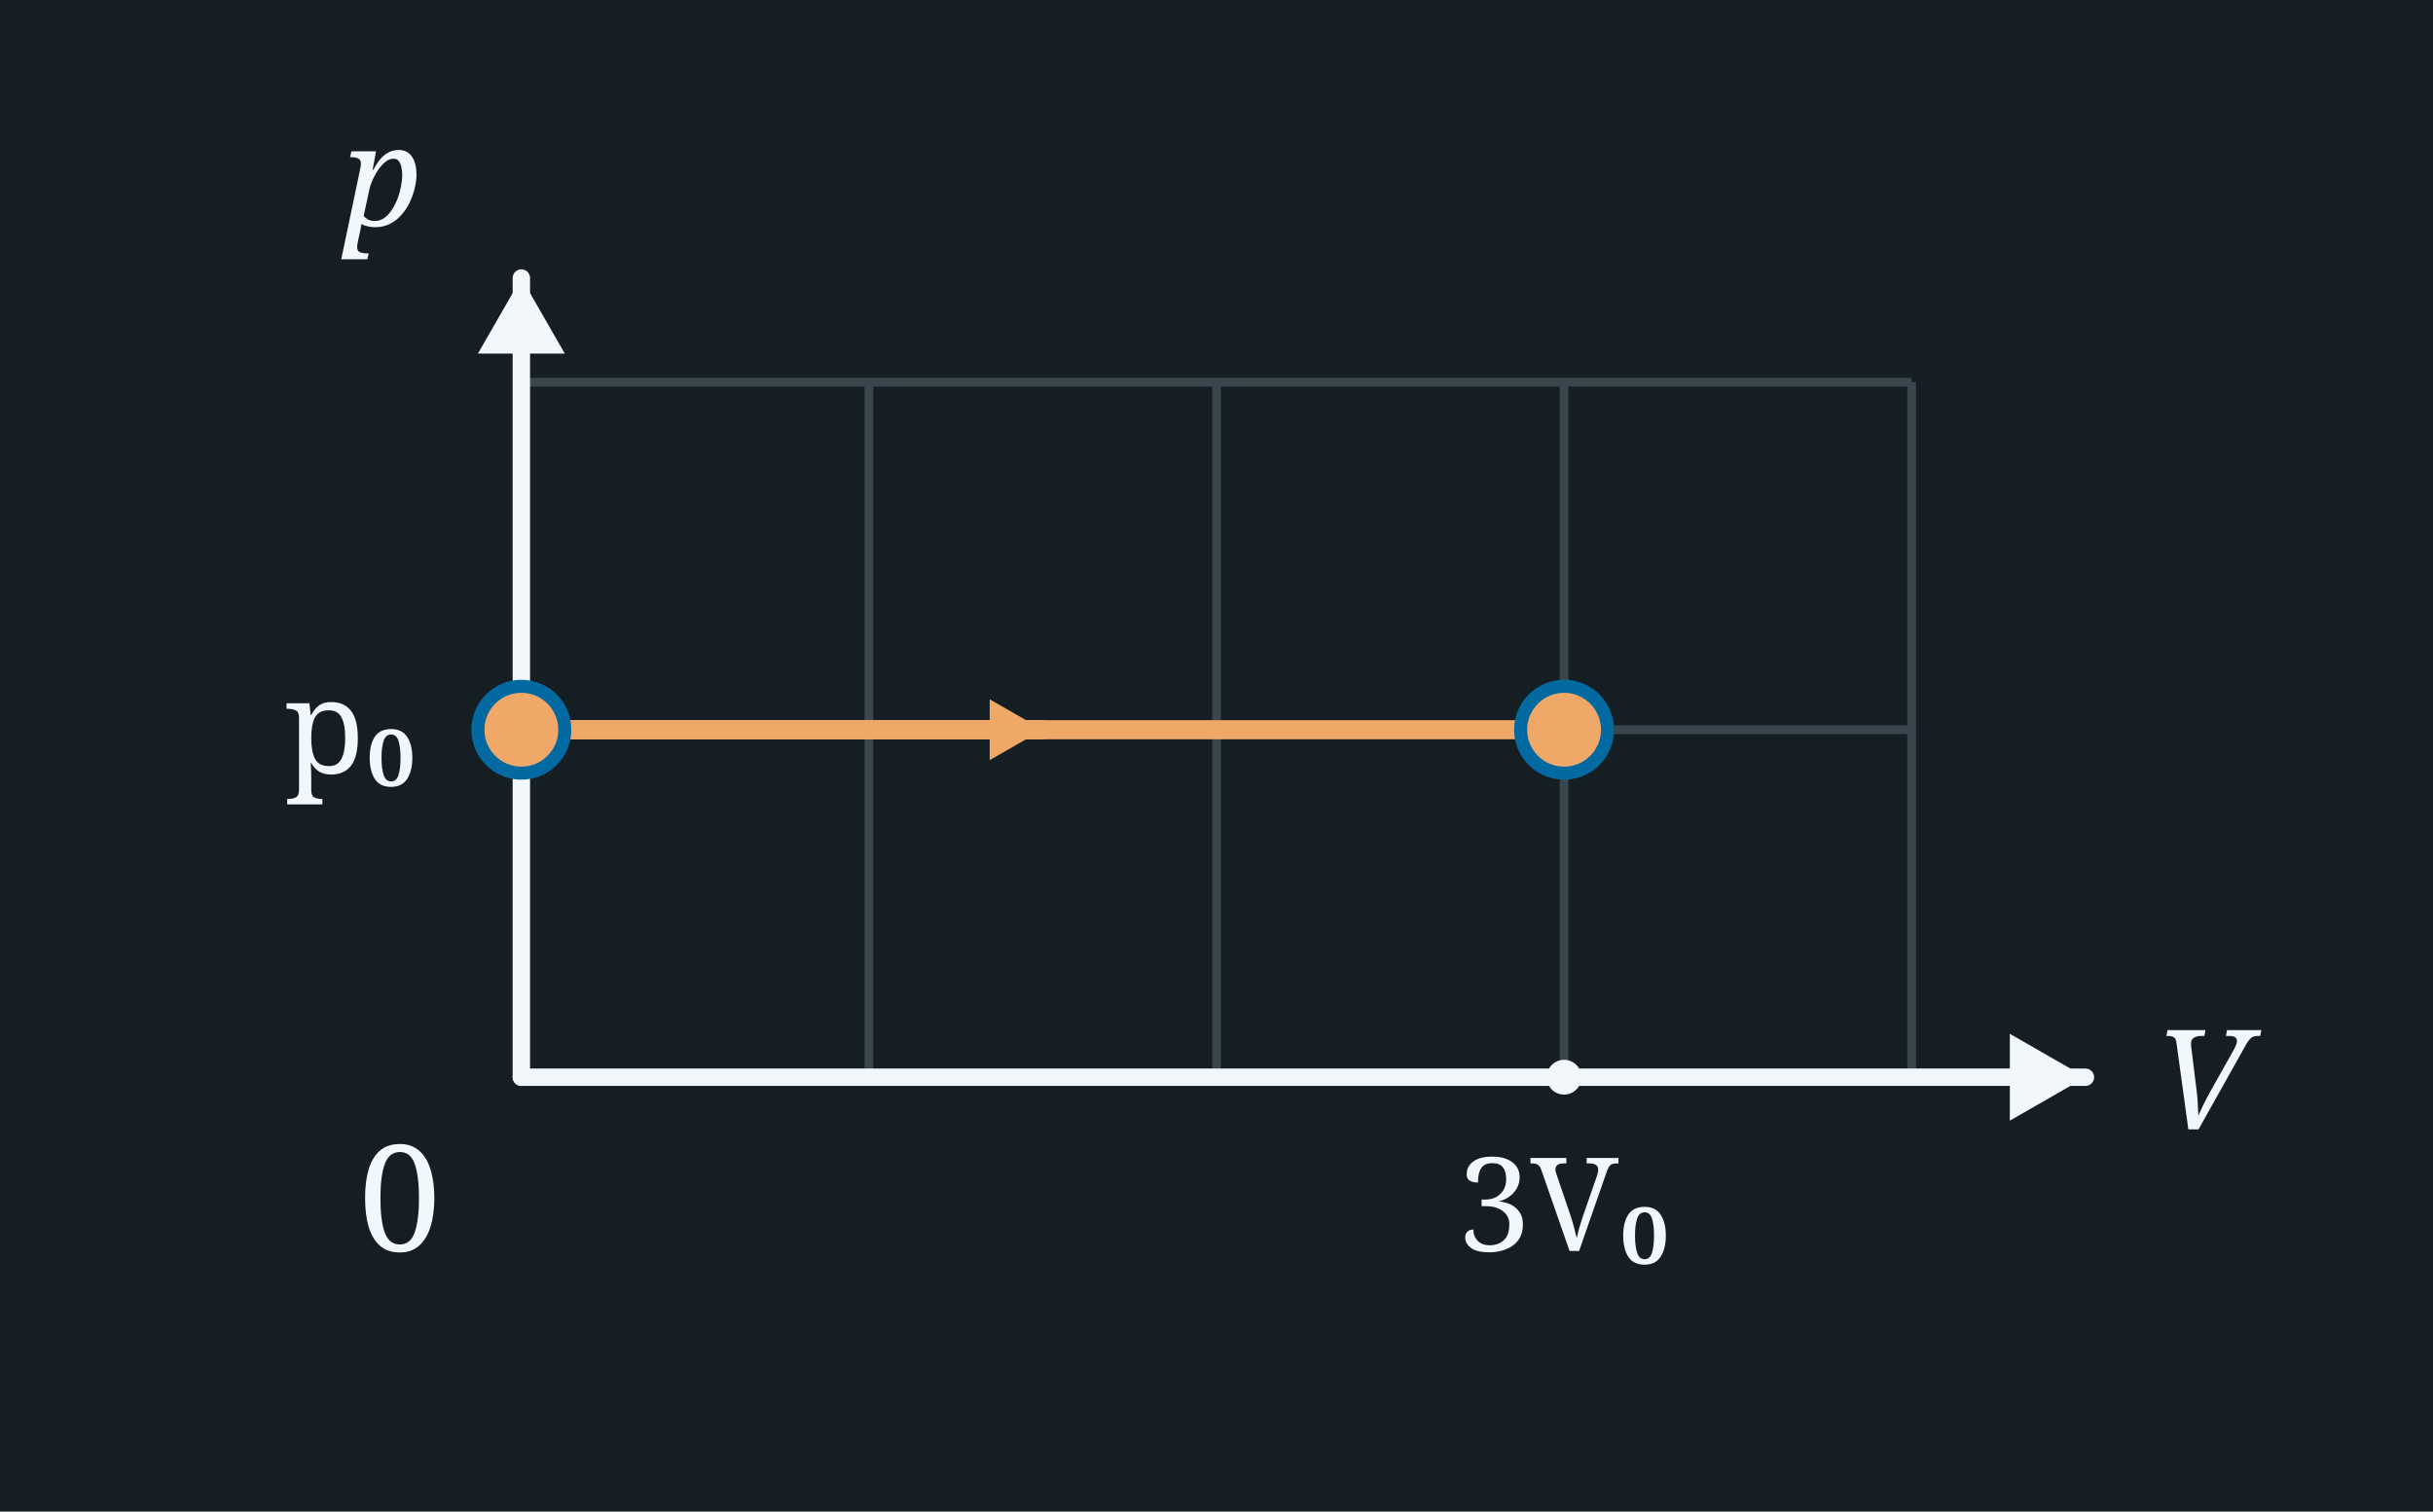
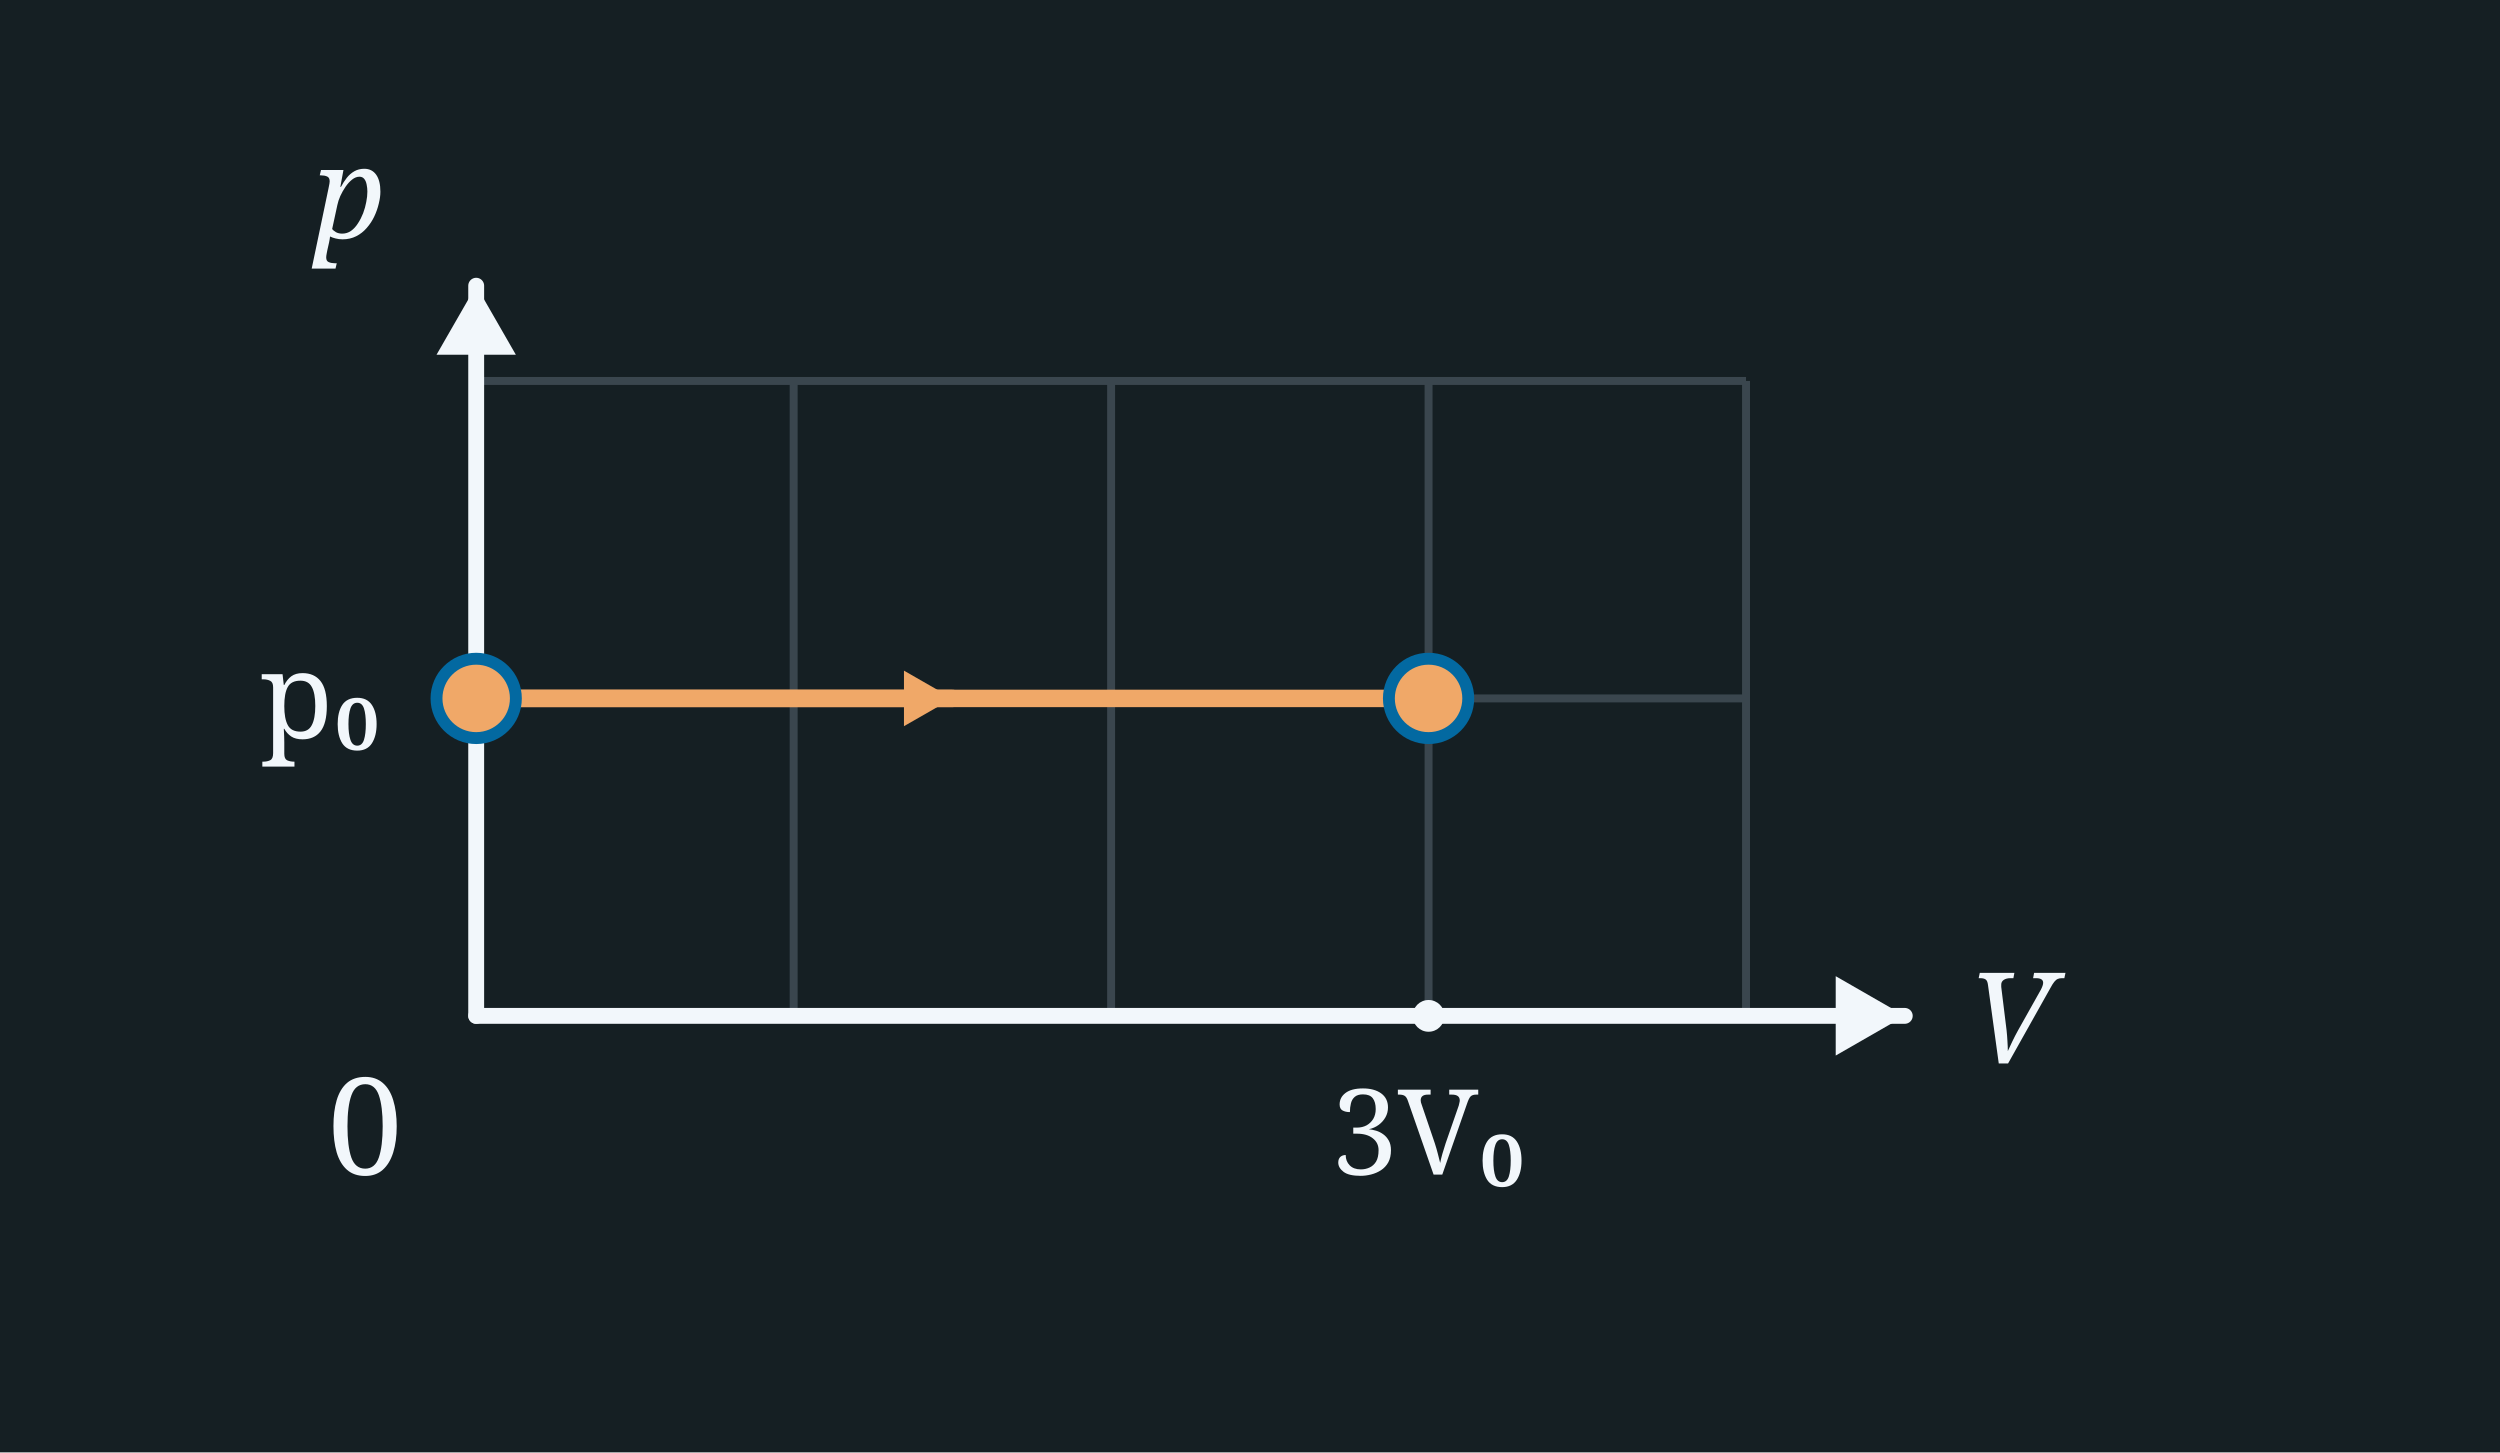
- <svg xmlns="http://www.w3.org/2000/svg" width="280" height="174" viewBox="0 0 280 174">
-   <rect x="0" y="0" width="280" height="174" fill="#151F23" />
-   <line x1="60" y1="44" x2="60" y2="124" stroke="#3A464E" stroke-width="1" />
-   <line x1="100" y1="44" x2="100" y2="124" stroke="#3A464E" stroke-width="1" />
-   <line x1="140" y1="44" x2="140" y2="124" stroke="#3A464E" stroke-width="1" />
-   <line x1="180" y1="44" x2="180" y2="124" stroke="#3A464E" stroke-width="1" />
-   <line x1="220" y1="44" x2="220" y2="124" stroke="#3A464E" stroke-width="1" />
-   <line x1="60" y1="44" x2="220" y2="44" stroke="#3A464E" stroke-width="1" />
-   <line x1="60" y1="84" x2="220" y2="84" stroke="#3A464E" stroke-width="1" />
-   <line x1="60" y1="124" x2="220" y2="124" stroke="#3A464E" stroke-width="1" />
-   <line x1="60.0" y1="124.0" x2="60.0" y2="32.0" stroke="#F2F7FB" stroke-width="2" stroke-linecap="round" />
-   <polygon points="60.0,32.0 65.0,40.7 55.0,40.7" fill="#F2F7FB" />
-   <line x1="60.0" y1="124.0" x2="240.0" y2="124.0" stroke="#F2F7FB" stroke-width="2" stroke-linecap="round" />
-   <polygon points="240.0,124.0 231.3,129.0 231.3,119.0" fill="#F2F7FB" />
-   <text x="46.0" y="144.0" font-family="Georgia, serif" font-weight="normal" font-size="17" fill="#F2F7FB" text-anchor="middle">0</text>
-   <text x="44.0" y="26.0" font-family="Georgia, serif" font-style="italic" font-weight="normal" font-size="16" fill="#F2F7FB" text-anchor="middle">p</text>
-   <text x="248.0" y="130.0" font-family="Georgia, serif" font-style="italic" font-weight="normal" font-size="16" fill="#F2F7FB" text-anchor="start">V</text>
-   <circle cx="180" cy="124" r="2" fill="#F2F7FB" />
-   <text x="180.0" y="144.0" font-family="Georgia, serif" font-weight="normal" font-size="15" fill="#F2F7FB" text-anchor="middle">3V₀</text>
-   <circle cx="60" cy="84" r="2" fill="#F2F7FB" />
-   <text x="48.0" y="89.0" font-family="Georgia, serif" font-weight="normal" font-size="15" fill="#F2F7FB" text-anchor="end">p₀</text>
-   <line x1="60" y1="84" x2="180" y2="84" stroke="#f0a868" stroke-width="2.2" />
-   <line x1="60.0" y1="84.0" x2="120.0" y2="84.0" stroke="#f0a868" stroke-width="2.2" stroke-linecap="round" />
-   <polygon points="120.0,84.0 113.9,87.5 113.9,80.5" fill="#f0a868" />
-   <circle cx="60.0" cy="84.0" r="5" fill="#f0a868" stroke="#0369a1" stroke-width="1.5" />
-   <circle cx="180.0" cy="84.0" r="5" fill="#f0a868" stroke="#0369a1" stroke-width="1.5" />
+ <svg xmlns="http://www.w3.org/2000/svg" width="315" height="183" viewBox="0 0 315 183">
+   <rect x="0" y="0" width="315" height="183" fill="#151F23" />
+   <line x1="60" y1="48" x2="60" y2="128" stroke="#3A464E" stroke-width="1" />
+   <line x1="100" y1="48" x2="100" y2="128" stroke="#3A464E" stroke-width="1" />
+   <line x1="140" y1="48" x2="140" y2="128" stroke="#3A464E" stroke-width="1" />
+   <line x1="180" y1="48" x2="180" y2="128" stroke="#3A464E" stroke-width="1" />
+   <line x1="220" y1="48" x2="220" y2="128" stroke="#3A464E" stroke-width="1" />
+   <line x1="60" y1="48" x2="220" y2="48" stroke="#3A464E" stroke-width="1" />
+   <line x1="60" y1="88" x2="220" y2="88" stroke="#3A464E" stroke-width="1" />
+   <line x1="60" y1="128" x2="220" y2="128" stroke="#3A464E" stroke-width="1" />
+   <line x1="60.0" y1="128.0" x2="60.0" y2="36.0" stroke="#F2F7FB" stroke-width="2" stroke-linecap="round" />
+   <polygon points="60.0,36.0 65.0,44.7 55.0,44.7" fill="#F2F7FB" />
+   <line x1="60.0" y1="128.0" x2="240.0" y2="128.0" stroke="#F2F7FB" stroke-width="2" stroke-linecap="round" />
+   <polygon points="240.0,128.0 231.3,133.0 231.3,123.0" fill="#F2F7FB" />
+   <text x="46.0" y="148.0" font-family="Georgia, serif" font-weight="normal" font-size="17" fill="#F2F7FB" text-anchor="middle">0</text>
+   <text x="44.0" y="30.0" font-family="Georgia, serif" font-style="italic" font-weight="normal" font-size="16" fill="#F2F7FB" text-anchor="middle">p</text>
+   <text x="248.0" y="134.0" font-family="Georgia, serif" font-style="italic" font-weight="normal" font-size="16" fill="#F2F7FB" text-anchor="start">V</text>
+   <circle cx="180" cy="128" r="2" fill="#F2F7FB" />
+   <text x="180.0" y="148.0" font-family="Georgia, serif" font-weight="normal" font-size="15" fill="#F2F7FB" text-anchor="middle">3V₀</text>
+   <circle cx="60" cy="88" r="2" fill="#F2F7FB" />
+   <text x="48.0" y="93.0" font-family="Georgia, serif" font-weight="normal" font-size="15" fill="#F2F7FB" text-anchor="end">p₀</text>
+   <line x1="60" y1="88" x2="180" y2="88" stroke="#f0a868" stroke-width="2.2" />
+   <line x1="60.0" y1="88.0" x2="120.0" y2="88.0" stroke="#f0a868" stroke-width="2.2" stroke-linecap="round" />
+   <polygon points="120.0,88.0 113.9,91.5 113.9,84.5" fill="#f0a868" />
+   <circle cx="60.0" cy="88.0" r="5" fill="#f0a868" stroke="#0369a1" stroke-width="1.5" />
+   <circle cx="180.0" cy="88.0" r="5" fill="#f0a868" stroke="#0369a1" stroke-width="1.5" />
</svg>
